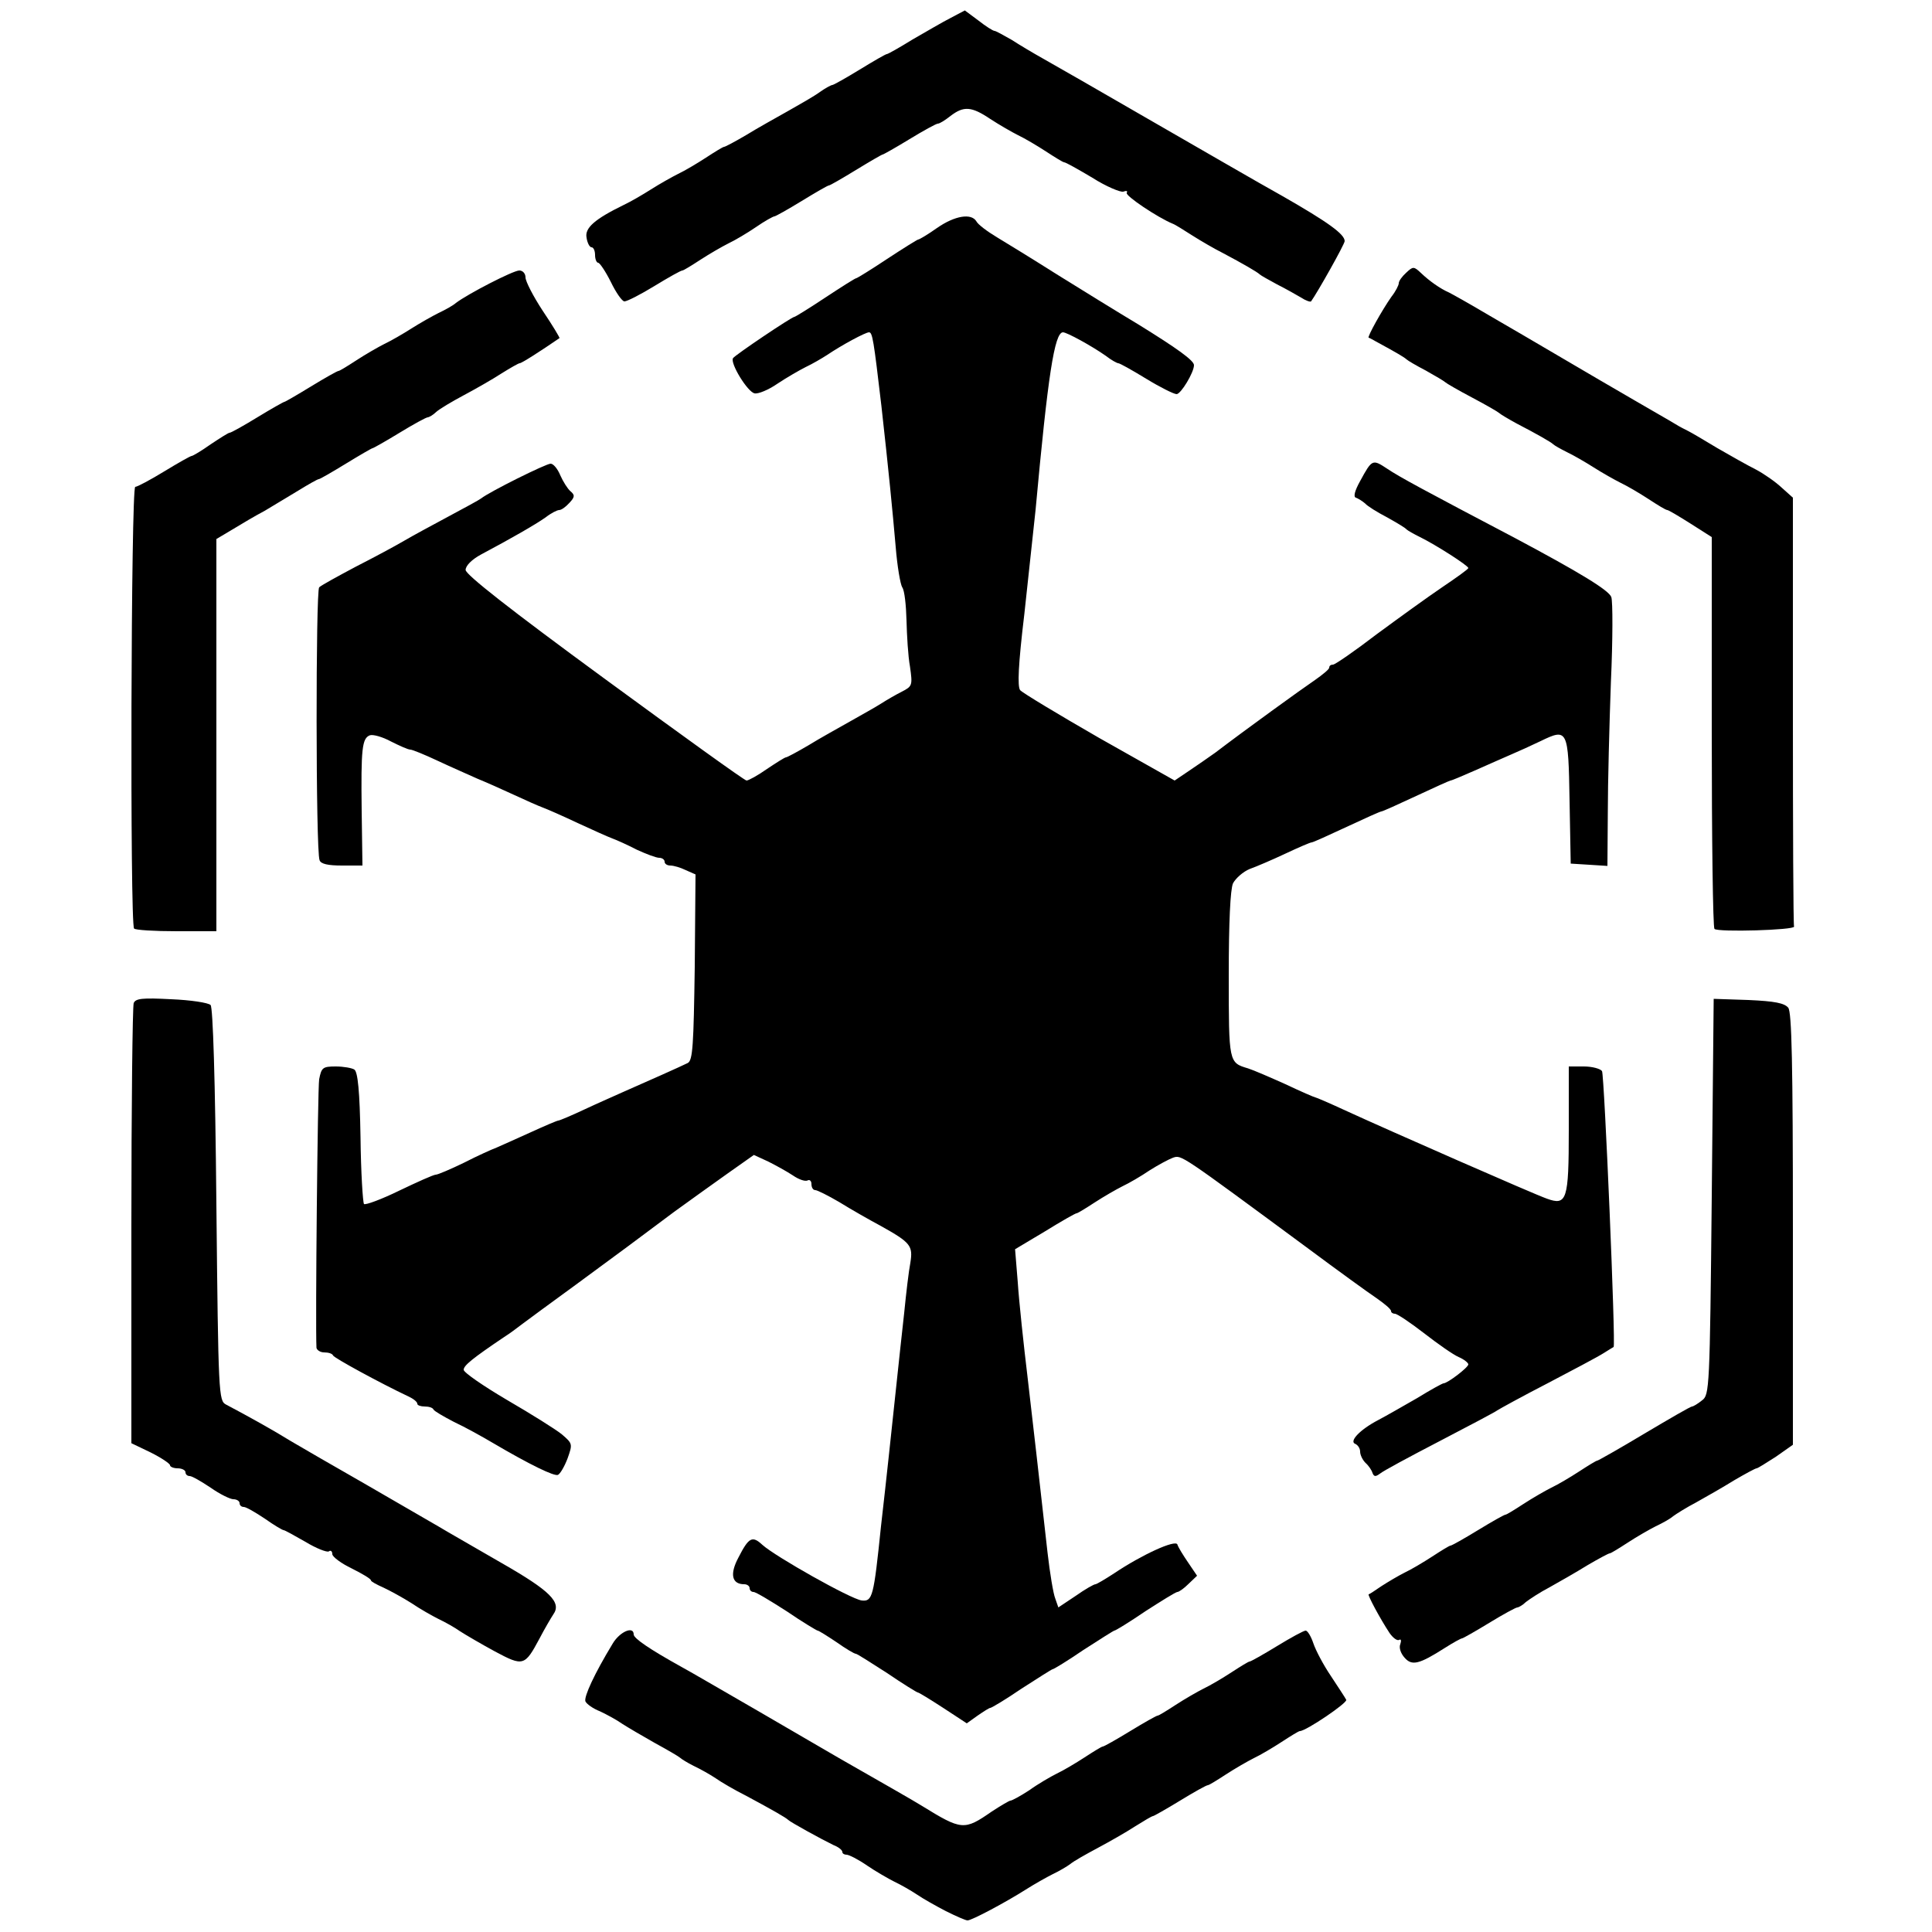
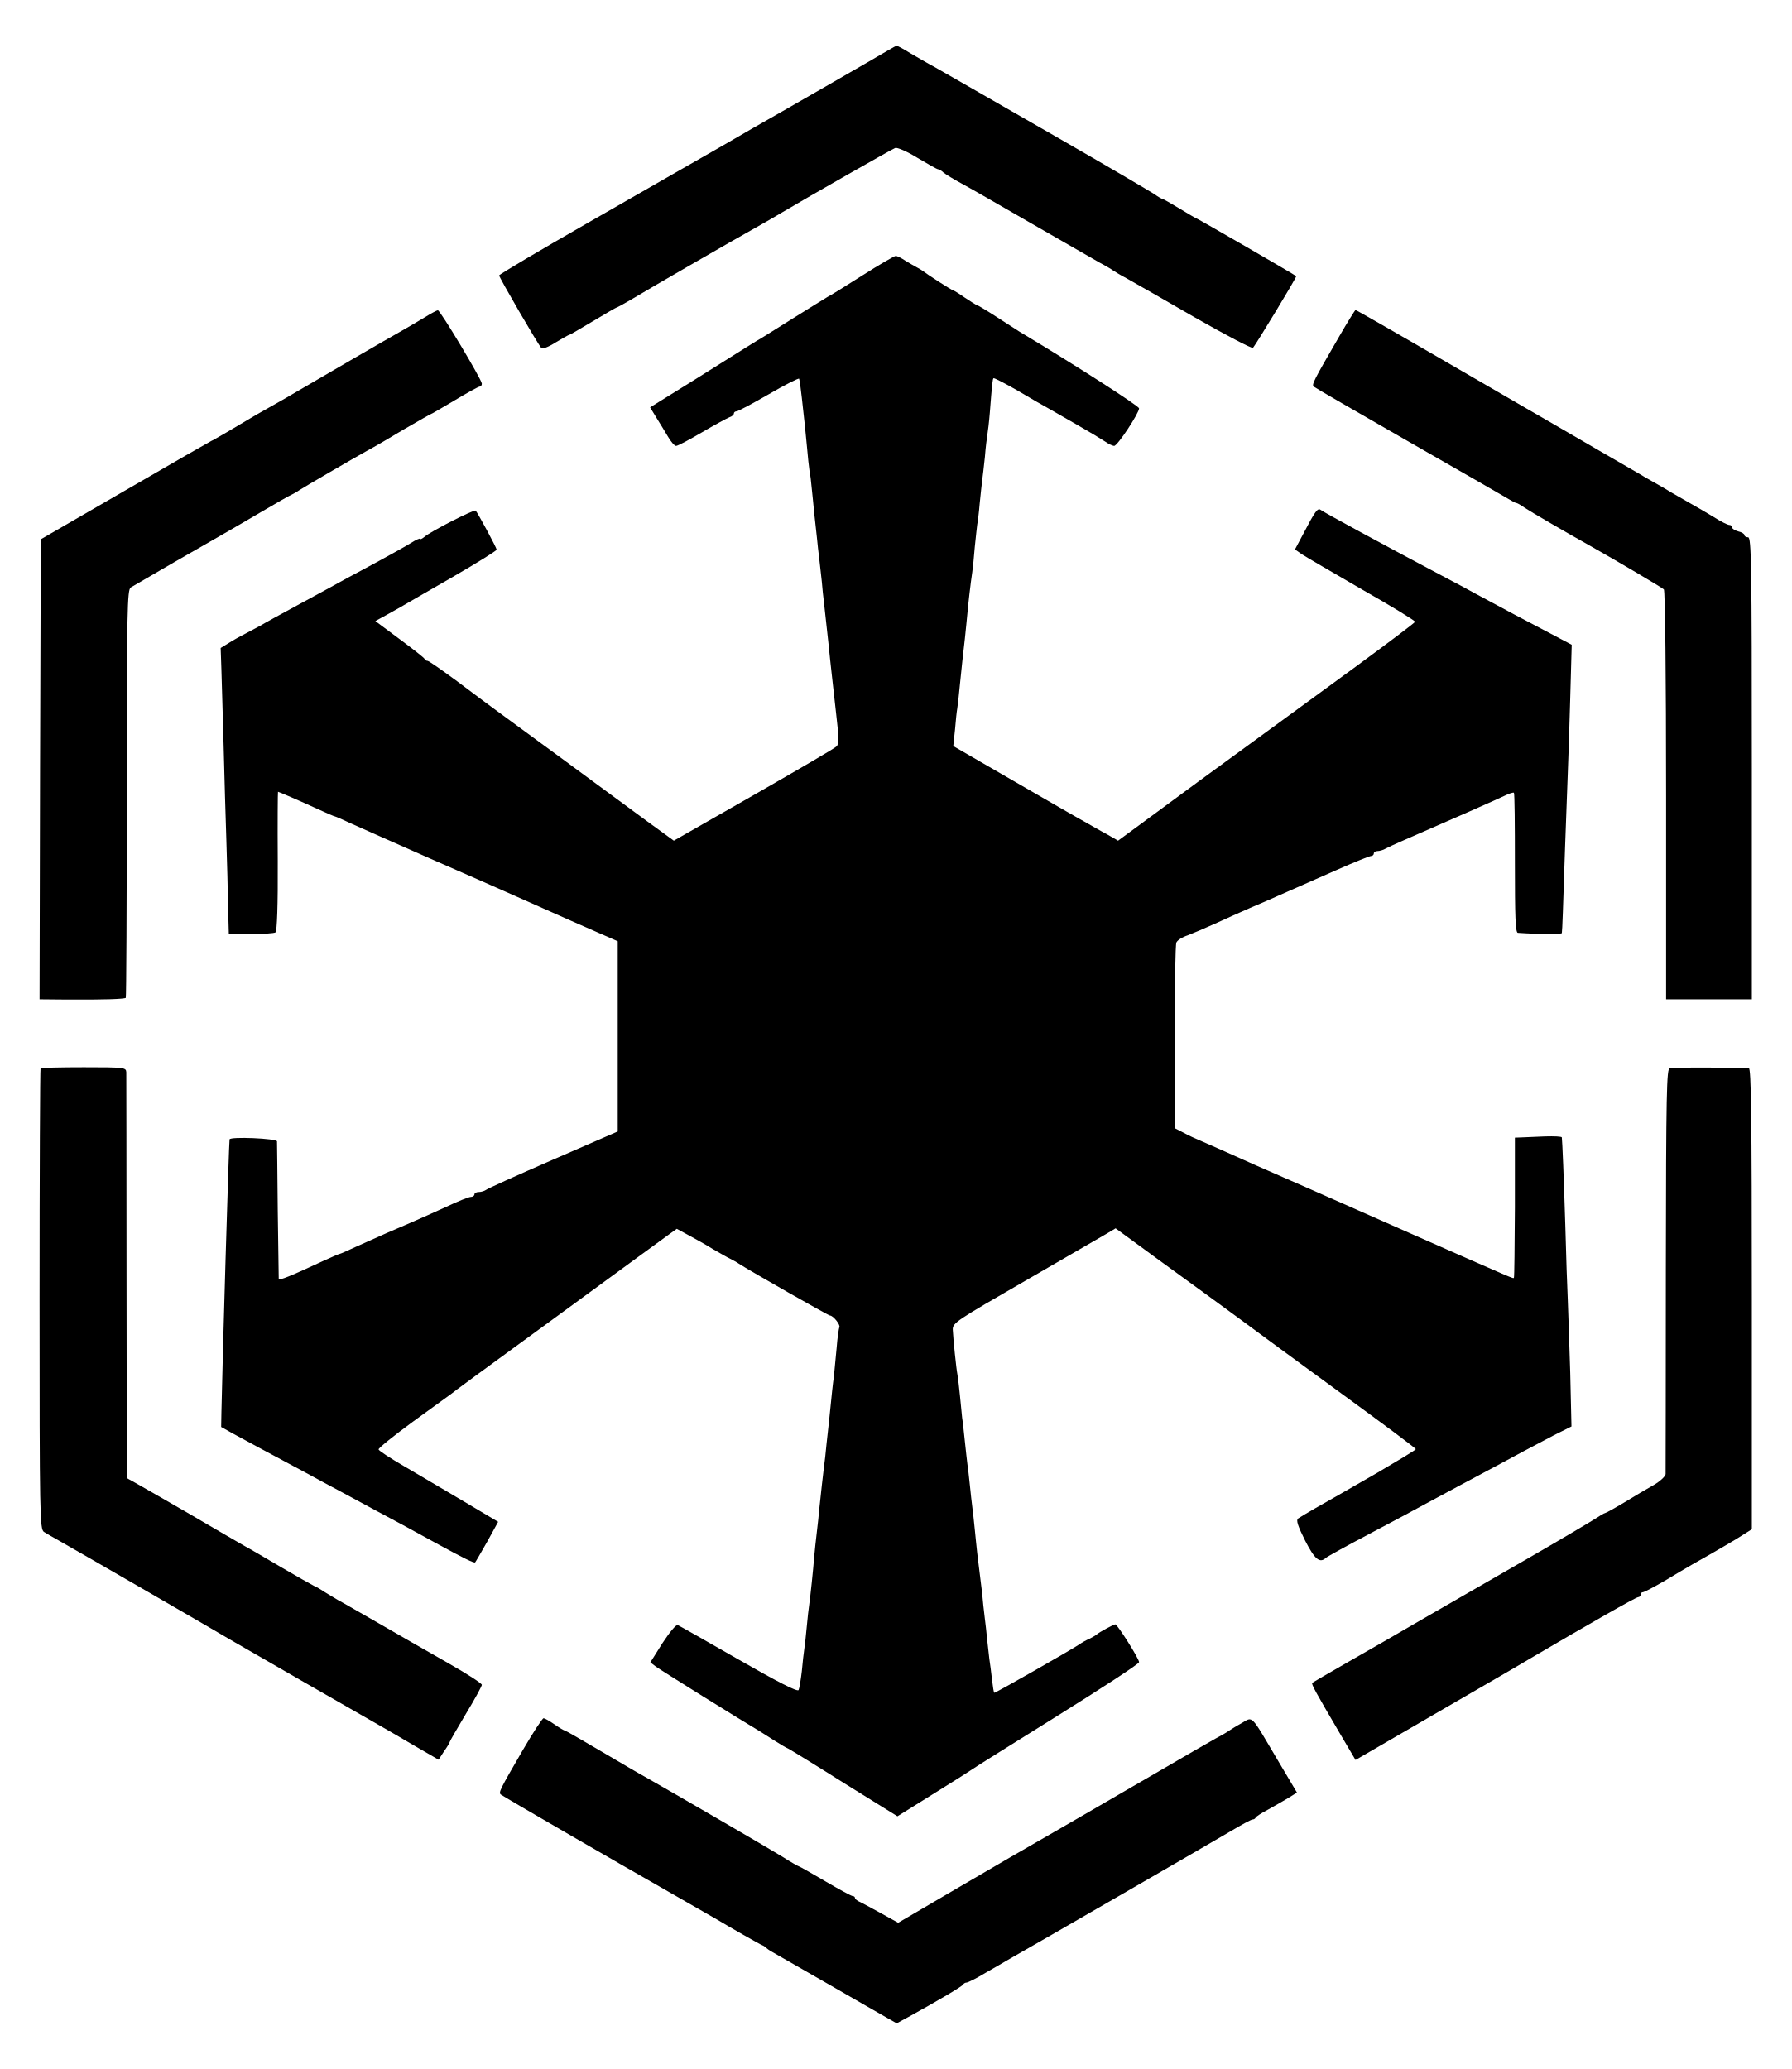
- <svg xmlns="http://www.w3.org/2000/svg" data-authored="svg-authoring legacy" id="root" viewBox="0 0 5000 5000">
-   <path d="M2448 4946c-25-13-59-32-75-43-15-10-41-25-58-33-16-8-49-27-71-42-23-16-47-28-53-28s-11-3-11-7c0-5-10-13-23-18-31-15-111-59-117-65s-41-26-108-62c-30-15-66-36-80-46-15-10-40-24-57-32-16-8-32-18-35-21s-32-20-65-38c-32-18-71-41-85-50-14-10-40-24-57-32-18-7-35-19-38-26-4-12 23-71 71-150 18-30 54-46 54-23 0 10 41 38 122 83 26 14 118 68 205 118 87 51 181 105 208 121 105 60 191 109 210 121 104 64 110 65 182 15 23-15 45-28 48-28 4 0 26-12 49-27 22-16 55-35 71-43 17-8 49-27 72-42s44-28 47-28 35-18 71-40 68-40 71-40 24-13 47-28 56-34 72-42c17-8 49-27 72-42s44-28 47-28 35-18 71-40 69-40 74-40 14 15 20 33 26 56 45 84c19 29 37 56 40 62 5 7-104 81-120 81-3 0-24 13-47 28s-55 34-72 42c-16 8-49 27-72 42s-44 28-47 28c-4 0-36 18-72 40s-68 40-70 40c-3 0-23 12-47 27-23 15-67 40-97 56s-62 34-70 41c-8 6-28 18-45 26-16 8-48 26-70 40-52 33-140 80-151 80-5 0-30-11-56-24z" />
-   <path d="M2441 4420c-34-22-63-40-66-40-2 0-38-22-79-50-42-27-78-50-81-50-4 0-26-13-50-30-24-16-46-30-49-30-2 0-39-22-80-50-42-27-80-50-86-50-5 0-10-4-10-10 0-5-6-10-14-10-32 0-38-26-15-69 27-53 36-57 62-33 33 30 228 140 257 144 28 3 31-8 50-192 6-52 15-133 20-180 12-110 27-256 40-372 5-51 12-110 16-130 7-44 1-52-76-95-30-16-79-44-108-62-29-17-57-31-62-31-6 0-10-7-10-16 0-8-5-12-10-9-6 3-22-2-38-13-15-10-44-26-64-36l-37-17-68 48c-37 26-99 71-138 99-107 80-131 98-255 189-63 46-126 92-139 102s-33 25-46 33c-83 56-105 74-105 85 0 7 51 42 112 78 62 36 126 76 142 89 28 24 28 25 15 62-8 21-19 40-25 43-10 4-72-26-169-83-27-16-72-41-100-54-27-14-51-28-53-32-2-5-12-8-23-8-10 0-19-3-19-7 0-5-10-13-23-19-74-35-193-100-195-106-2-5-12-8-23-8-10 0-19-6-20-12-3-60 3-670 7-695 6-30 9-33 43-33 20 0 42 4 48 8 9 6 14 56 16 175 1 91 6 169 9 173 4 3 45-12 92-35 46-22 88-41 94-41 5 0 38-14 73-31 35-18 73-35 84-39 11-5 50-22 87-39s70-31 73-31 34-13 68-29 80-36 102-46c57-25 147-65 165-74 13-7 15-47 18-248l2-240-25-11c-14-7-32-12-40-12s-15-4-15-10c0-5-6-10-14-10s-34-10-58-21c-23-12-52-25-63-29s-51-22-90-40c-38-18-79-36-90-40s-45-19-75-33-73-33-95-42c-22-10-68-30-102-46s-66-29-71-29c-6 0-28-10-50-21-22-12-47-19-55-16-20 8-23 34-21 195l2 142h-53c-36 0-55-4-58-14-10-25-10-697-1-706 5-5 47-28 94-53 47-24 103-54 125-67s74-41 115-63 80-43 85-47c23-18 168-90 180-90 7 0 18 13 25 30 7 16 19 35 26 41 12 10 12 15-2 30-10 11-21 19-27 19-5 0-21 8-35 19-27 19-90 55-167 96-24 13-40 29-40 40 0 12 116 103 359 281 198 145 363 264 368 264s29-13 53-30c24-16 46-30 49-30s29-14 58-31c29-18 78-45 108-62s66-37 80-46 38-23 54-31c27-14 28-16 21-65-5-27-8-81-9-120-1-38-5-77-11-85-5-8-13-55-17-105-8-92-18-195-37-365-20-170-23-190-32-190s-69 32-109 59c-14 9-38 23-55 31-16 8-49 27-73 43-23 16-50 27-59 25-18-3-64-78-56-91 5-8 152-107 159-107 2 0 38-22 80-50 41-27 77-50 80-50 2 0 38-22 80-50 41-27 78-50 80-50 3 0 25-13 49-30 46-32 89-39 102-17 4 8 28 26 53 41s95 58 155 96c61 38 155 96 210 129 102 63 145 94 145 106 0 19-34 75-45 75-7 0-43-18-79-40s-68-40-72-40c-3 0-18-8-32-19-37-26-101-61-111-61-22 0-39 111-71 460-5 47-18 168-29 269-16 133-18 187-11 197 6 7 99 63 205 124l195 110 37-25c21-14 51-35 68-47 76-58 224-165 258-188 20-14 37-28 37-32 0-5 4-8 10-8 5 0 56-35 112-78 57-42 133-97 170-122s68-47 68-50c0-6-84-60-125-80-16-8-32-17-35-20-3-4-25-17-50-31-25-13-51-29-57-36-7-6-18-13-24-15-7-2-3-18 11-43 31-57 32-57 70-32 31 21 96 56 330 179 167 89 243 135 250 153 4 11 4 110-1 220-4 110-8 262-8 338l-1 138-47-3-48-3-3-163c-3-185-5-188-75-154-23 11-58 27-77 35s-61 27-93 41-60 26-63 26c-2 0-42 18-89 40s-87 40-90 40-43 18-90 40-87 40-90 40c-4 0-34 13-68 29s-76 34-93 40c-17 7-36 24-43 37-7 16-11 101-11 238 0 227 0 226 50 241 13 4 57 23 97 41 40 19 75 34 77 34s37 15 78 34c111 51 489 217 521 228 52 19 57 4 57-178v-164h39c22 0 43 6 47 12 6 10 36 712 30 714 0 0-12 7-26 16s-80 44-145 78c-66 34-124 66-130 70-5 4-73 40-150 80s-146 77-154 84c-11 8-15 8-19-2-2-7-10-19-18-26-8-8-14-21-14-29 0-9-6-17-12-20-18-6 11-37 59-62 21-11 66-37 101-57 34-21 65-38 68-38 10 0 64-41 64-49 0-4-11-13-25-19s-54-34-90-62c-35-27-69-50-75-50-5 0-10-3-10-7 0-5-17-19-37-33-21-14-101-72-179-130-332-245-326-241-348-234-11 4-39 19-61 33-22 15-53 33-70 41-16 8-49 27-72 42s-44 28-47 28-40 21-82 47l-77 46 7 86c3 47 15 160 26 251 18 155 24 208 51 448 6 53 15 107 20 119l8 23 45-30c24-17 47-30 51-30 3 0 25-13 48-28 73-49 159-88 164-75 2 7 15 28 28 47l23 34-22 21c-12 12-25 21-29 21s-41 23-83 50c-41 28-77 50-80 50-2 0-38 23-80 50-41 28-77 50-80 50-2 0-38 23-80 50-41 28-78 50-81 50s-17 9-33 20l-28 20-61-40z" />
-   <path d="M1281 4274c-35-19-76-43-90-52-14-10-39-24-56-32-16-8-48-26-70-41-22-14-55-32-72-40-18-8-33-16-33-19 0-4-22-17-50-31-27-13-50-30-50-37s-4-11-9-7c-5 3-33-8-61-25-28-16-53-30-56-30s-25-13-49-30c-24-16-48-30-54-30s-11-4-11-10c0-5-7-10-16-10-8 0-35-13-59-30-24-16-48-30-54-30s-11-4-11-10c0-5-9-10-20-10s-20-4-20-8-22-19-50-33l-50-24v-562c0-309 3-568 6-577 5-12 22-14 97-10 50 2 96 9 102 15s12 190 15 517c5 494 6 507 25 517 57 30 125 68 165 93 25 15 112 65 194 112 81 47 166 96 190 110 23 14 97 56 164 95 126 72 156 102 134 133-6 9-23 38-36 63-38 71-42 72-115 33zM3635 4290c-10-11-15-26-11-35 3-9 2-14-3-11s-16-5-25-18c-25-38-57-98-54-100 2 0 17-10 33-21 17-11 44-27 60-35 17-8 49-27 72-42s44-28 47-28 35-18 71-40 68-40 71-40 24-13 47-28 56-34 72-42c17-8 49-27 72-42s44-28 47-28c2 0 57-31 122-70 64-38 119-70 123-70 3 0 15-7 26-16 19-14 20-30 25-527l5-512 90 3c68 3 93 8 103 20 9 12 12 143 12 573v558l-44 31c-25 16-47 30-50 30s-29 14-58 31c-29 18-73 43-98 57-25 13-52 30-60 36-8 7-28 18-45 26-16 8-49 27-72 42s-44 28-47 28-29 14-58 31c-29 18-73 43-98 57-25 13-52 31-61 38-8 8-19 14-22 14-4 0-37 18-73 40s-68 40-70 40c-3 0-23 11-45 25-66 42-85 47-104 25zM347 2403c-11-11-8-1143 3-1143 5 0 39-18 75-40s68-40 71-40 25-13 49-30c24-16 46-30 49-30 4 0 36-18 72-40s68-40 70-40 33-18 69-40 68-40 71-40 24-13 47-28 56-34 72-42c17-8 48-26 70-40s54-32 70-40c17-8 37-19 45-26 30-23 148-84 164-84 9 0 16 8 16 18s20 49 45 87c25 37 44 69 43 70-51 35-98 65-103 65-3 0-24 12-48 27-23 15-67 40-97 56s-62 35-71 43c-8 8-19 14-22 14-4 0-37 18-73 40s-68 40-70 40-33 18-69 40-67 40-70 40-26 13-52 29c-27 16-66 40-88 53-23 12-60 34-83 48l-42 25v1015H457c-57 0-107-3-110-7zM4437 2404c-4-4-7-234-7-511v-503l-55-35c-30-19-57-35-60-35-4 0-25-13-48-28s-55-34-72-42c-16-8-48-26-70-40s-53-32-70-40c-16-8-32-17-35-20-6-6-43-27-95-54-22-12-42-24-45-27s-34-21-70-40-67-37-70-40-25-16-50-30c-25-13-47-26-50-29-5-5-27-18-75-44-11-6-21-12-23-12-4-2 35-72 59-106 11-14 19-30 19-35 0-6 9-18 19-27 18-17 20-17 39 1 21 20 49 40 72 50 8 4 53 29 100 57 47 27 132 77 190 111s143 84 190 111c46 27 94 54 105 61s27 15 35 19 42 24 75 44c33 19 77 44 99 55 21 11 51 32 67 47l29 26v551c0 303 1 554 3 559 3 9-197 15-206 6zM1581 730c-14-28-29-50-33-50s-8-9-8-20-4-20-9-20-11-11-13-25c-5-25 21-48 97-85 17-8 48-26 70-40s54-32 70-40c17-8 49-27 72-42s44-28 47-28 29-14 58-31c29-18 78-45 108-62s67-38 82-49c14-10 29-18 32-18s35-18 71-40 67-40 70-40 33-17 67-38c35-20 79-46 99-56l36-19 35 26c19 15 38 27 42 27 3 0 23 11 44 23 20 13 57 35 82 49s149 85 275 158c127 73 282 163 345 198 117 67 160 98 160 116 0 8-71 134-87 156-2 2-14-2-26-10-12-7-40-23-62-34-22-12-42-23-45-26-6-6-44-28-95-55-22-11-58-32-80-46s-44-28-50-30c-39-16-124-73-119-80 3-5-1-6-9-3-7 2-44-13-80-36-37-22-69-40-73-40-3 0-24-13-47-28s-55-34-72-42c-16-8-49-27-72-42-49-33-69-34-103-8-14 11-28 20-33 20-4 0-37 18-73 40s-68 40-70 40-33 18-69 40-67 40-70 40-34 18-70 40-68 40-71 40-25 12-48 28c-22 15-54 34-71 42-16 8-49 27-72 42s-44 28-47 28c-4 0-36 18-72 40s-71 40-78 40c-6 0-22-23-35-50z" />
+ <svg xmlns="http://www.w3.org/2000/svg" viewBox="-16.01 -16.01 725.02 832.52" width="693" height="800.5" id="root" data-authored="svg-authoring crop,optimize">
+   <g transform="translate(0 800) scale(.1 -.1)">
+     <path d="M3434 7981c-28 -17 -462 -267 -544 -313c-19 -11 -79 -46 -133 -77c-141 -80 -127 -73 -529 -303c-203 -116 -368 -214 -368 -218c0 -8 157 -279 171 -294c4 -5 30 5 58 23c28 17 53 31 56 31c2 0 45 25 95 55s93 55 95 55s28 14 57 31c90 54 430 250 488 282c30 17 87 49 125 72c113 67 441 254 458 261c8 3 48 -14 90 -40c42 -25 79 -46 83 -46s15 -6 23 -14c9 -7 41 -27 71 -43s159 -90 285 -163c127 -73 250 -144 275 -158c25 -13 50 -28 55 -32c6 -4 30 -19 55 -32c25 -14 148 -84 274 -157c126 -72 233 -128 237 -124c11 12 178 287 175 290c-4 5 -399 233 -402 233c-2 0 -33 18 -69 40s-68 40 -71 40c-2 0 -17 8 -32 19c-15 10 -193 115 -397 232c-420 241 -433 249 -495 284c-25 13 -67 38 -95 54c-27 17 -52 30 -55 31c-3 0 -19 -9 -36 -19z" />
+     <path d="M3330 7070c-69 -44 -132 -83 -141 -87c-8 -5 -72 -44 -142 -88s-135 -85 -145 -90c-9 -6 -28 -17 -42 -26s-107 -67 -207 -130l-182 -113l25 -41c14 -22 35 -57 47 -77c12 -21 27 -38 33 -38c7 0 54 25 105 55s101 57 111 61c10 3 18 10 18 15s5 9 11 9s64 31 130 69c65 38 121 66 123 63c2 -4 7 -39 11 -77c4 -39 9 -83 11 -100c2 -16 6 -61 10 -100c3 -38 8 -81 10 -95c3 -14 7 -45 9 -70c3 -25 7 -70 10 -100s8 -75 11 -100c2 -25 7 -65 10 -90s7 -65 10 -90c2 -25 6 -64 9 -87c8 -71 14 -126 19 -173c7 -73 16 -147 30 -275c11 -90 11 -123 2 -131c-6 -7 -157 -95 -335 -197l-324 -185l-106 77c-58 43 -219 161 -356 262c-138 101 -263 193 -278 204s-77 57 -138 103c-61 45 -114 82 -119 82s-10 3 -12 8c-1 4 -47 40 -101 80l-98 73l33 18c18 10 49 27 68 38s115 67 213 123c97 56 177 106 177 110c0 7 -77 150 -85 158c-6 6 -184 -85 -207 -106c-10 -8 -18 -12 -18 -8c0 3 -17 -4 -37 -17c-21 -13 -78 -45 -128 -72c-49 -27 -108 -58 -130 -70s-105 -58 -185 -101s-154 -84 -165 -91c-11 -6 -38 -20 -60 -32c-22 -11 -54 -29 -71 -40l-31 -19l3 -88c1 -49 6 -188 9 -309s8 -292 11 -380s6 -209 7 -270l3 -110h90c49 -1 94 2 99 6c6 5 10 111 9 288c-1 155 0 281 1 281c3 0 89 -37 163 -71c35 -16 65 -29 68 -29c2 0 32 -13 66 -29c35 -16 178 -79 318 -141c140 -61 278 -122 305 -134c28 -12 141 -63 252 -112l203 -89v-385v-385l-262 -114c-145 -63 -267 -118 -272 -123c-6 -4 -18 -8 -28 -8s-18 -4 -18 -10c0 -5 -7 -10 -15 -10s-53 -18 -99 -40c-46 -21 -113 -51 -148 -66c-66 -28 -112 -48 -216 -95c-34 -16 -64 -29 -66 -29c-3 0 -33 -13 -68 -29c-131 -61 -178 -80 -180 -73c0 4 -2 129 -4 277c-1 149 -3 275 -3 280c-1 12 -190 20 -192 8c-3 -19 -29 -900 -33 -1106l-1 -58l50 -28c46 -25 140 -76 290 -156c33 -18 114 -62 180 -97c66 -36 161 -87 210 -113c50 -27 117 -64 150 -82c99 -54 145 -77 148 -72c2 2 24 40 49 84l44 80l-143 85c-79 47 -187 110 -241 142c-53 31 -98 60 -100 66c-1 5 62 56 140 113c79 57 148 107 153 111c12 10 112 84 399 293c120 88 271 198 335 245s130 95 148 108l32 23l48 -26c26 -14 71 -39 98 -56c28 -16 59 -34 70 -39c11 -6 27 -14 35 -20c43 -28 362 -210 369 -210c13 0 43 -38 38 -47c-2 -4 -8 -42 -11 -83c-4 -41 -9 -93 -11 -115c-5 -36 -8 -65 -19 -175c-2 -19 -7 -64 -11 -100c-3 -36 -8 -76 -10 -90c-3 -23 -14 -121 -20 -180c-1 -14 -5 -52 -9 -85s-9 -80 -11 -103c-4 -52 -15 -157 -20 -192c-2 -14 -7 -54 -10 -90s-8 -76 -10 -90s-7 -54 -10 -90c-4 -35 -10 -70 -13 -76c-5 -8 -85 33 -242 123c-129 74 -240 137 -247 140s-33 -29 -62 -73l-49 -78l21 -16c18 -14 354 -223 422 -263c11 -7 38 -24 60 -38s47 -29 55 -32c8 -4 111 -67 228 -141l214 -133l141 88c78 48 150 94 160 101c9 7 166 105 347 218s330 210 330 217c0 14 -88 153 -96 153c-7 0 -67 -33 -74 -40c-3 -3 -16 -11 -30 -18c-14 -6 -32 -16 -40 -22c-34 -23 -344 -200 -346 -197c-2 1 -6 25 -9 52c-3 28 -8 66 -11 85c-2 19 -6 55 -9 80c-2 25 -7 65 -10 90s-8 68 -10 95c-6 47 -9 75 -20 163c-2 20 -7 64 -10 97s-8 74 -10 90c-2 17 -7 57 -10 90s-8 71 -10 85s-6 54 -10 90s-8 79 -11 95c-2 17 -6 58 -9 91c-3 34 -8 71 -10 84c-5 25 -17 143 -19 183c-1 27 15 37 294 198c162 94 311 180 330 191l35 21l190 -139c105 -76 242 -176 306 -223c63 -47 251 -185 417 -306s302 -222 302 -226c0 -3 -70 -45 -155 -95c-191 -110 -178 -102 -250 -143c-33 -19 -65 -38 -72 -43c-8 -7 0 -31 29 -89c39 -76 59 -93 84 -70c5 5 83 48 174 96s194 103 230 123c36 19 94 51 130 70c114 61 214 114 265 142c28 15 83 44 123 65l72 36l-5 217c-4 119 -8 253 -10 297s-7 179 -10 301c-6 196 -12 337 -14 355c-1 4 -31 5 -68 4c-38 -2 -80 -3 -95 -4l-27 -1v-282c-1 -154 -2 -283 -4 -285c-4 -4 11 -10 -402 172c-165 73 -358 158 -430 190c-71 31 -166 73 -210 92c-150 67 -190 85 -225 100c-19 8 -51 22 -70 33l-35 18l-1 368c0 203 3 376 7 384c4 9 24 22 46 29c21 8 70 29 108 46c39 18 104 47 145 65c41 17 93 40 115 50s56 25 75 33c19 9 92 40 161 71c70 31 132 56 138 56s11 5 11 10c0 6 7 10 15 10s23 4 33 10c9 5 39 19 67 31c184 80 395 173 419 185c16 8 31 12 33 10c3 -2 4 -131 4 -285c0 -215 2 -281 12 -282c88 -6 177 -6 178 -1c2 10 5 106 13 345c4 114 9 249 11 300s7 189 10 307l6 215l-68 36c-83 43 -250 132 -318 169c-27 15 -90 49 -140 75c-249 132 -481 258 -490 266c-12 9 -22 -4 -71 -98l-33 -62l27 -19c15 -10 125 -74 244 -143c120 -68 216 -127 215 -131s-110 -86 -242 -183c-132 -96 -332 -243 -445 -325s-275 -201 -360 -264l-155 -114l-45 26c-25 13 -66 37 -91 51c-26 14 -156 89 -289 166l-242 140l7 66c3 37 7 75 9 85c2 11 7 55 11 99c10 95 10 101 20 185c4 36 8 81 10 100c3 35 13 124 20 170c2 14 7 59 10 100c4 41 9 83 10 92c2 9 7 48 10 85c4 37 8 79 10 93s7 57 11 95c3 39 8 79 10 90s7 52 10 90c9 115 11 136 15 139c2 2 47 -21 99 -51c52 -31 111 -65 130 -75c19 -11 71 -41 115 -66s92 -54 107 -64c14 -10 31 -18 37 -18c14 0 101 133 101 152c-1 10 -256 174 -485 311c-10 7 -52 33 -93 60c-40 26 -76 47 -78 47c-3 0 -25 14 -49 30c-24 17 -46 30 -48 30c-5 0 -103 63 -122 78c-5 4 -17 11 -25 15s-28 16 -45 26c-16 11 -34 20 -40 20c-5 0 -66 -35 -135 -79z" />
+     <path d="M1558 6900c-25 -15 -67 -40 -92 -54c-52 -29 -331 -191 -416 -241c-30 -18 -84 -49 -120 -69s-72 -41 -80 -46c-41 -25 -152 -90 -155 -90c-1 0 -157 -89 -346 -199L5 6002L2 5071L0 4140l112 -1c145 -1 232 2 237 7c2 2 4 375 4 828c0 740 2 824 16 833c16 10 317 184 381 220c19 11 85 49 146 85s117 68 125 71c8 4 21 11 29 17c23 15 219 129 275 160c28 15 97 55 153 89c57 33 106 61 108 61s44 25 95 55c50 30 95 55 100 55s9 5 9 12c0 16 -169 298 -178 297c-4 0 -28 -13 -54 -29z" />
+     <path d="M5260 6823c-105 -181 -112 -195 -103 -203c4 -4 179 -105 388 -225c209 -119 390 -224 402 -231c13 -8 26 -15 30 -15c5 -1 19 -9 33 -19c22 -15 163 -97 270 -157c101 -57 286 -166 294 -174c5 -5 9 -351 9 -834v-825h173h174v935c0 824 -2 935 -15 935c-8 0 -15 4 -15 9s-11 12 -25 15c-14 4 -25 11 -25 16c0 6 -5 10 -11 10c-7 0 -35 14 -63 32c-28 17 -71 42 -96 56s-58 33 -75 43c-16 10 -48 29 -70 41s-48 27 -57 33c-18 10 -273 158 -352 204c-22 13 -167 96 -321 186c-353 205 -476 275 -479 275c-2 0 -32 -48 -66 -107z" />
+     <path d="M4 3861C2 3859 0 3438 0 2926c0 -876 1 -932 18 -942c9 -6 37 -22 62 -36c87 -49 647 -373 690 -399c13 -8 535 -308 623 -358c17 -10 75 -43 127 -74l95 -55l22 34c13 18 23 35 23 38c0 2 29 53 65 113c36 59 65 113 65 118c0 6 -59 44 -131 85c-144 82 -163 93 -319 183c-58 33 -116 67 -130 74c-14 8 -38 23 -55 33c-16 11 -37 23 -45 26c-8 4 -67 37 -130 74s-131 77 -150 87c-19 11 -118 68 -220 128c-102 59 -201 116 -221 127l-36 20l-1 812c0 446 -1 820 -1 831c-1 19 -8 20 -172 20c-94 0 -173 -2 -175 -4z" />
+     <path d="M6598 3862c-13 -3 -15 -95 -16 -815c0 -447 -1 -820 -1 -829c-1 -9 -22 -29 -48 -44c-27 -15 -81 -47 -120 -71c-40 -24 -75 -43 -78 -43s-18 -9 -33 -19s-146 -88 -292 -172s-335 -193 -420 -242c-85 -50 -218 -126 -295 -170s-142 -82 -144 -84c-5 -4 14 -38 109 -200l66 -112l319 185c176 102 349 202 385 224c247 145 431 250 440 250c5 0 10 5 10 10c0 6 4 10 9 10s45 21 88 46c43 26 94 56 113 67c98 55 178 102 207 121l33 21v933c0 738 -3 932 -12 933c-38 3 -307 4 -320 1z" />
+     <path d="M1957 1103C1861 938 1857 929 1867 921c6 -6 483 -282 664 -385c99 -57 196 -112 211 -121c50 -30 174 -101 183 -104c6 -2 12 -7 15 -10s14 -11 25 -17s112 -64 225 -129S3412 27 3432 16l37 -21l48 26c120 66 218 124 221 131c2 4 8 8 14 8c5 0 40 17 76 39c37 21 83 48 102 59c87 49 814 469 888 513c45 27 86 49 91 49s11 3 13 8c2 4 23 18 48 31c25 14 62 35 82 47l37 23l-79 133c-111 188 -98 175 -145 148c-22 -12 -44 -26 -50 -30c-5 -4 -30 -19 -55 -32c-25 -14 -126 -72 -225 -130C4365 919 4013 715 3925 665c-22 -13 -132 -77 -245 -143L3475 402l-65 36c-36 20 -75 41 -87 47c-13 5 -23 13 -23 18c0 4 -4 7 -9 7s-55 27 -111 60s-104 60 -106 60s-33 17 -67 39c-53 33 -451 264 -557 324c-19 10 -99 57 -177 103s-144 84 -147 84s-22 11 -42 25s-40 25 -44 25c-5 0 -42 -57 -83 -127z" />
+   </g>
</svg>
